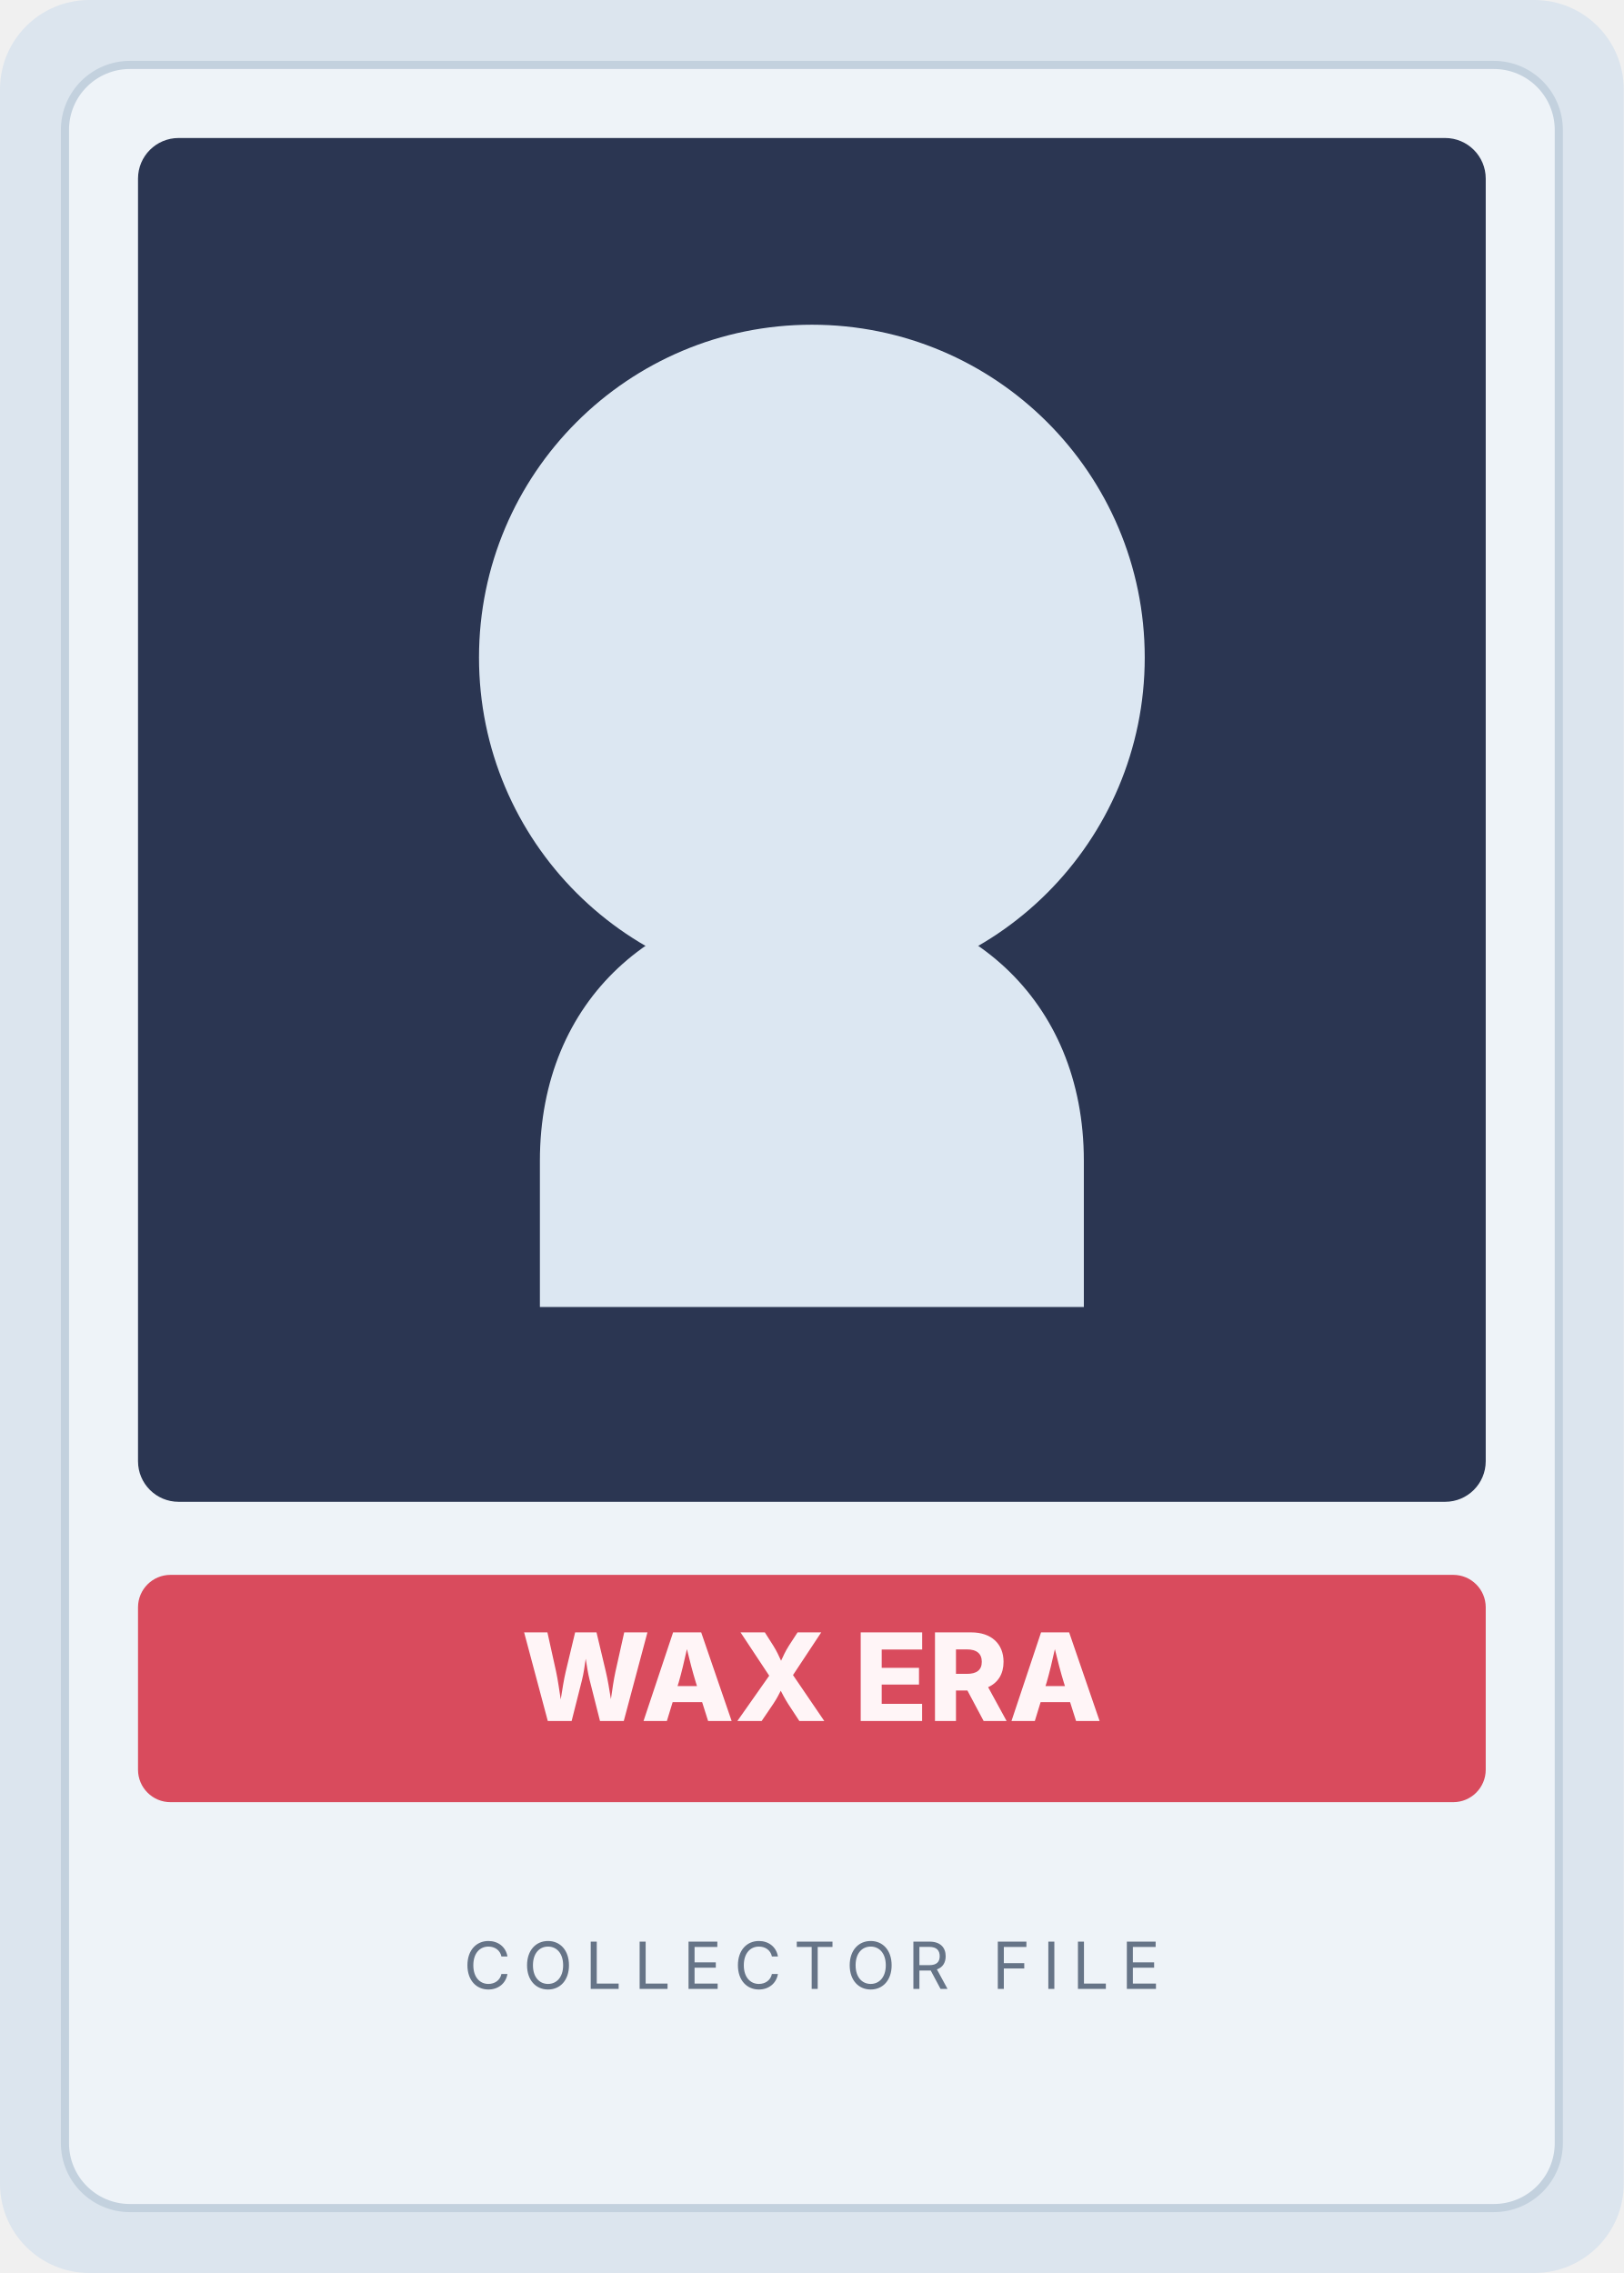
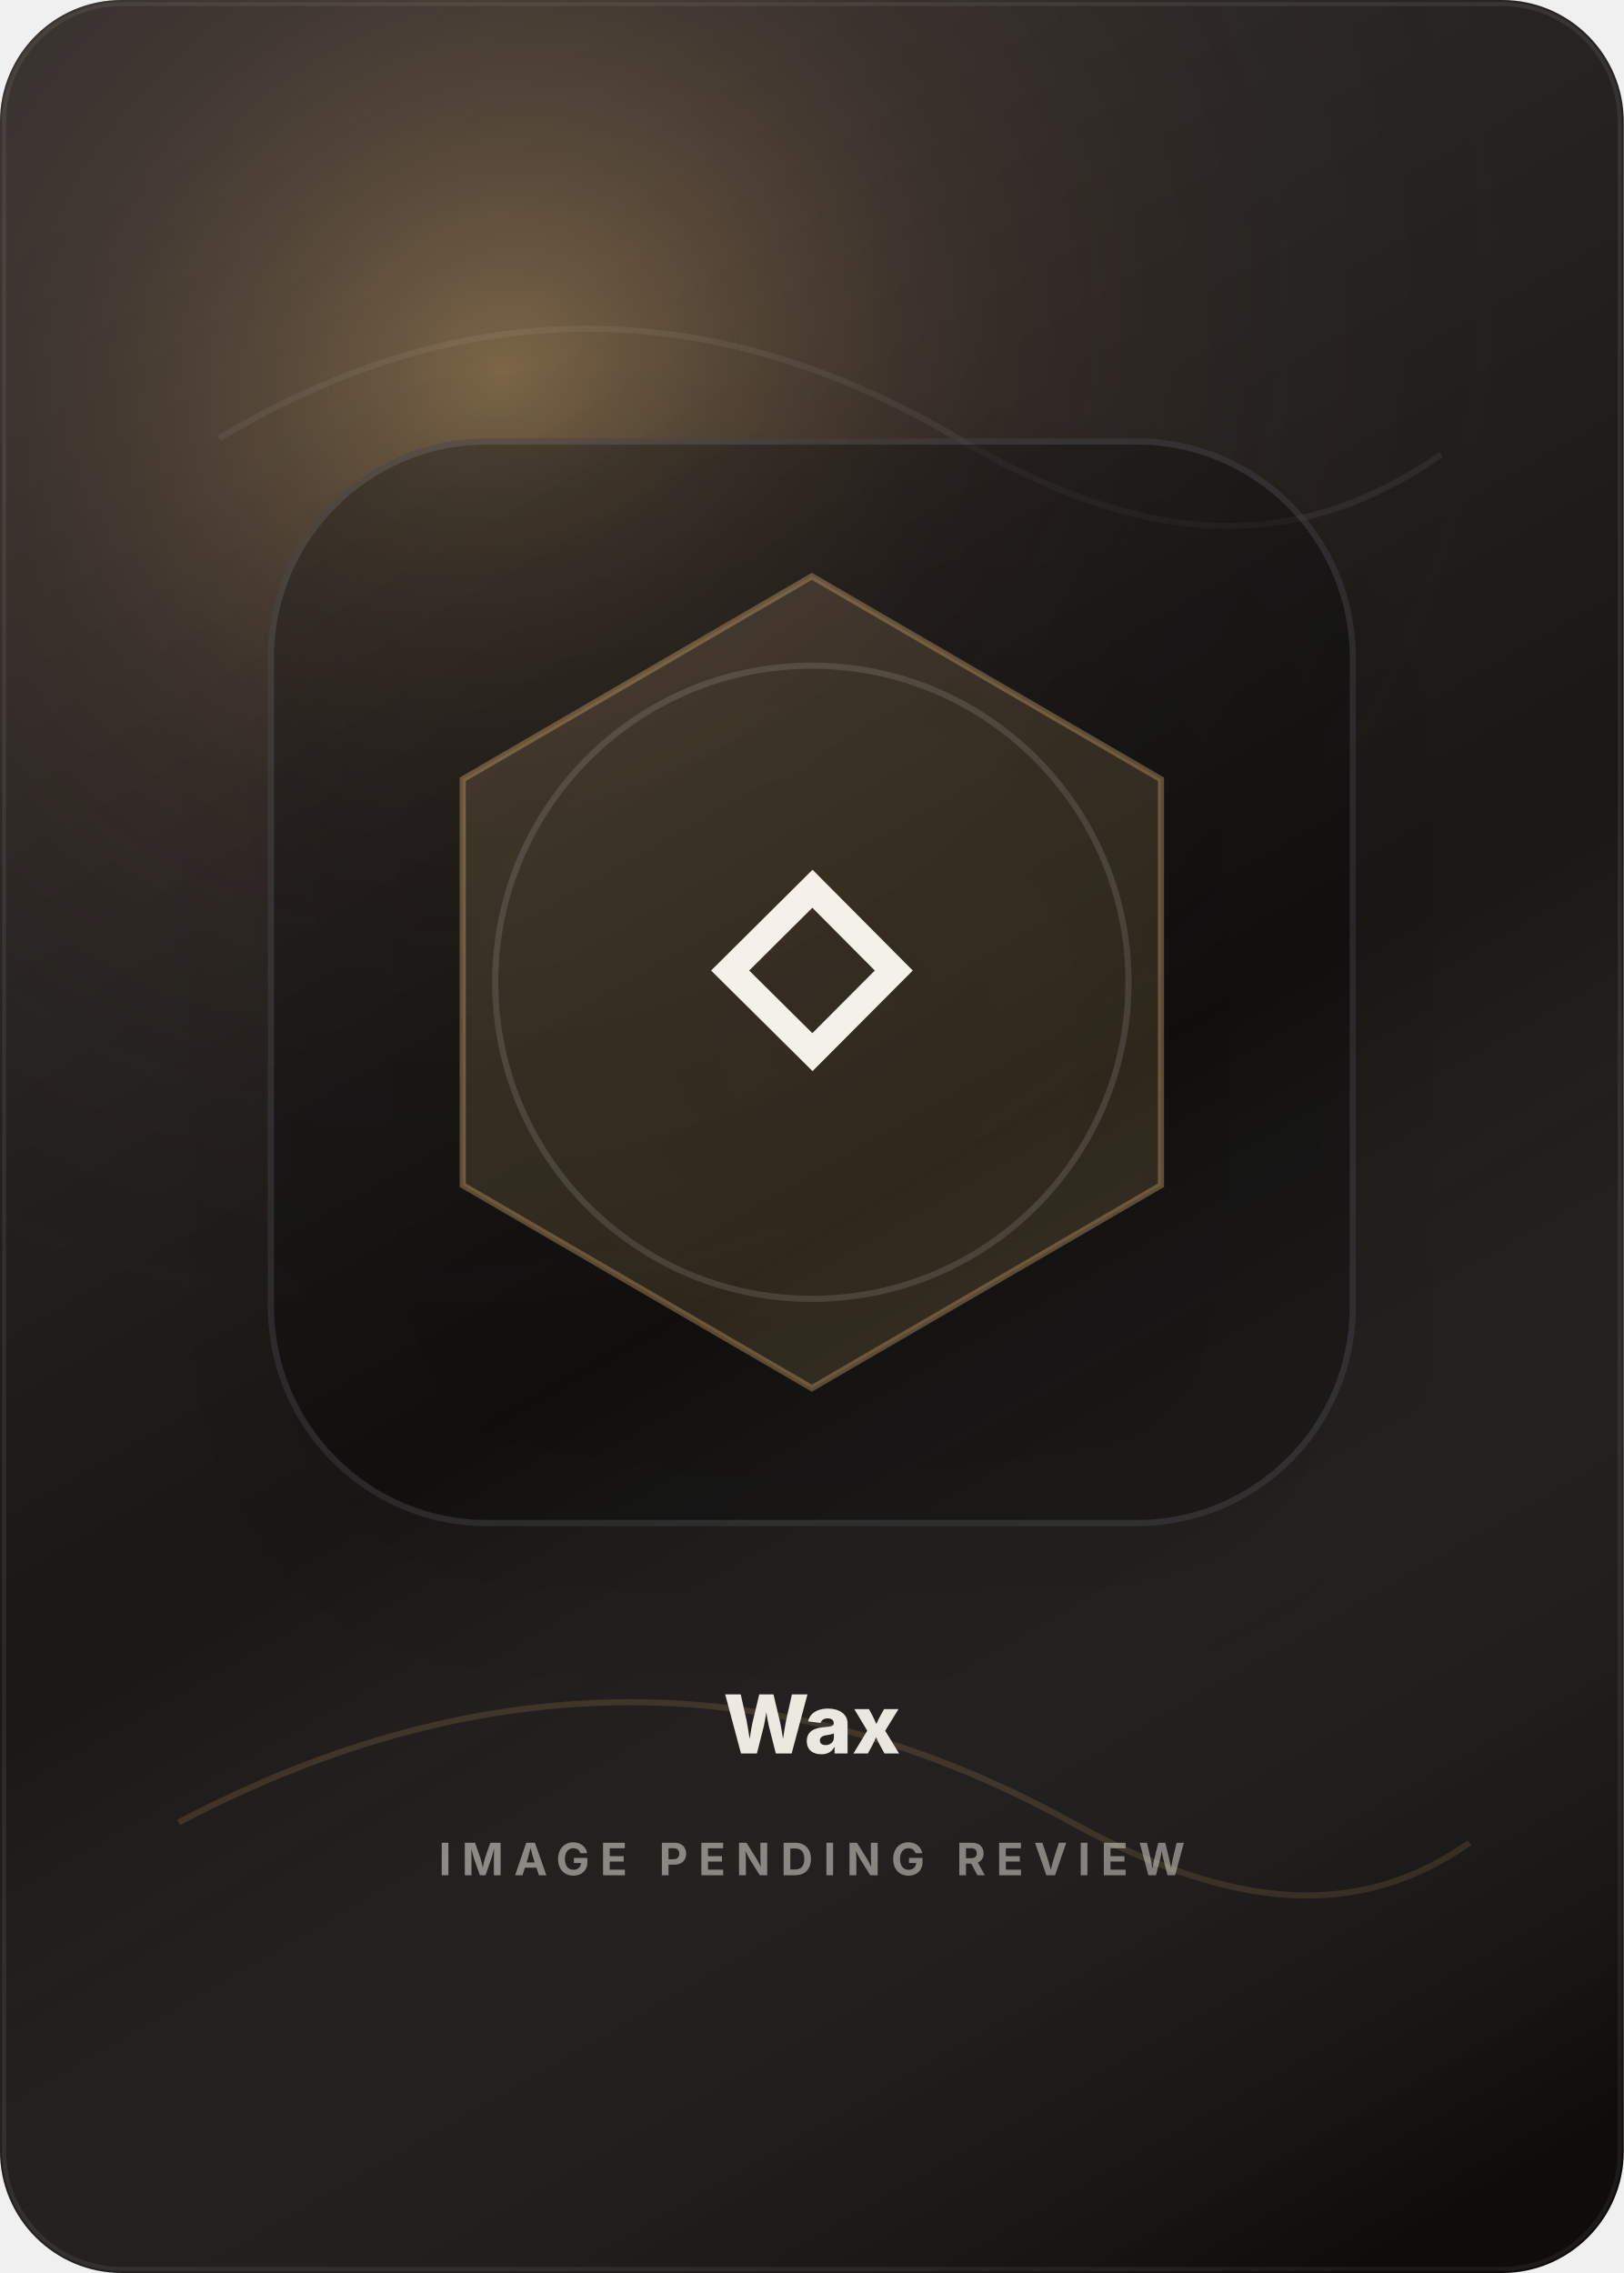
- <svg xmlns="http://www.w3.org/2000/svg" width="400" height="560" viewBox="0 0 400 560" fill="none">
-   <rect width="400" height="560" rx="22" fill="#DCE5EE" />
-   <rect x="16" y="16" width="368" height="528" rx="16" fill="#EEF3F8" stroke="#C3D1DE" stroke-width="2" />
-   <rect x="34" y="34" width="332" height="336" rx="10" fill="#2B3652" />
-   <circle cx="200" cy="162" r="82" fill="#DCE7F2" />
-   <path d="M133 286C133 246 162 221 200 221C238 221 267 246 267 286V322H133V286Z" fill="#DCE7F2" />
-   <rect x="34" y="388" width="332" height="56" rx="8" fill="#D94B5D" />
-   <text x="200" y="424" text-anchor="middle" fill="#FFF5F7" font-family="Inter, Arial, sans-serif" font-size="30" font-weight="800">WAX ERA</text>
-   <text x="200" y="490" text-anchor="middle" fill="#667487" font-family="Inter, Arial, sans-serif" font-size="16" letter-spacing="3">COLLECTOR FILE</text>
+ <svg xmlns="http://www.w3.org/2000/svg" width="400" height="560" viewBox="0 0 400 560" fill="none" role="img" aria-label="Wax placeholder card">
+   <defs>
+     <radialGradient id="g1" cx="0" cy="0" r="1" gradientUnits="userSpaceOnUse" gradientTransform="translate(122 92) rotate(61) scale(238 270)">
+       <stop stop-color="#d6a85f" stop-opacity="0.46" />
+       <stop offset="0.46" stop-color="#6f4732" stop-opacity="0.18" />
+       <stop offset="1" stop-color="#14110f" stop-opacity="0" />
+     </radialGradient>
+     <linearGradient id="g2" x1="58" y1="31" x2="354" y2="547" gradientUnits="userSpaceOnUse">
+       <stop stop-color="#ffffff" stop-opacity="0.12" />
+       <stop offset="0.52" stop-color="#ffffff" stop-opacity="0.025" />
+       <stop offset="1" stop-color="#000000" stop-opacity="0.25" />
+     </linearGradient>
+     <filter id="shadow" x="34" y="74" width="332" height="352" filterUnits="userSpaceOnUse" color-interpolation-filters="sRGB">
+       <feDropShadow dx="0" dy="18" stdDeviation="22" flood-color="#000000" flood-opacity="0.34" />
+     </filter>
+   </defs>
+   <rect width="400" height="560" rx="30" fill="#14110f" />
+   <rect x="1" y="1" width="398" height="558" rx="29" stroke="white" stroke-opacity="0.08" />
+   <rect width="400" height="560" rx="30" fill="url(#g1)" />
+   <path d="M54 108C114 72 175 72 236 108C282 135 319 137 355 112" stroke="white" stroke-opacity="0.06" stroke-width="1.5" />
+   <path d="M44 449C120 409 193 410 264 449C304 471 335 473 362 454" stroke="#d6a85f" stroke-opacity="0.17" stroke-width="1.5" />
+   <g filter="url(#shadow)">
+     <rect x="66" y="108" width="268" height="268" rx="54" fill="#0b0d0f" fill-opacity="0.42" />
+     <rect x="66.75" y="108.75" width="266.5" height="266.5" rx="53.25" stroke="white" stroke-opacity="0.08" stroke-width="1.5" />
+     <path d="M200 142L286 192V292L200 342L114 292V192L200 142Z" fill="#d6a85f" fill-opacity="0.13" stroke="#d6a85f" stroke-opacity="0.34" stroke-width="1.5" />
+     <circle cx="200" cy="242" r="78" stroke="white" stroke-opacity="0.11" stroke-width="1.5" />
+     <text x="200" y="258" text-anchor="middle" font-family="Inter, ui-sans-serif, system-ui, -apple-system, BlinkMacSystemFont, 'Segoe UI', sans-serif" font-size="52" font-weight="780" letter-spacing="-2" fill="#f4f0e8">◇</text>
+   </g>
+   <text x="200" y="432" text-anchor="middle" font-family="Inter, ui-sans-serif, system-ui, -apple-system, BlinkMacSystemFont, 'Segoe UI', sans-serif" font-size="20" font-weight="760" fill="#f4f0e8">Wax</text>
+   <text x="200" y="462" text-anchor="middle" font-family="Inter, ui-sans-serif, system-ui, -apple-system, BlinkMacSystemFont, 'Segoe UI', sans-serif" font-size="11" font-weight="720" letter-spacing="2.6" fill="#f4f0e8" fill-opacity="0.52">IMAGE PENDING REVIEW</text>
+   <rect width="400" height="560" rx="30" fill="url(#g2)" />
</svg>
